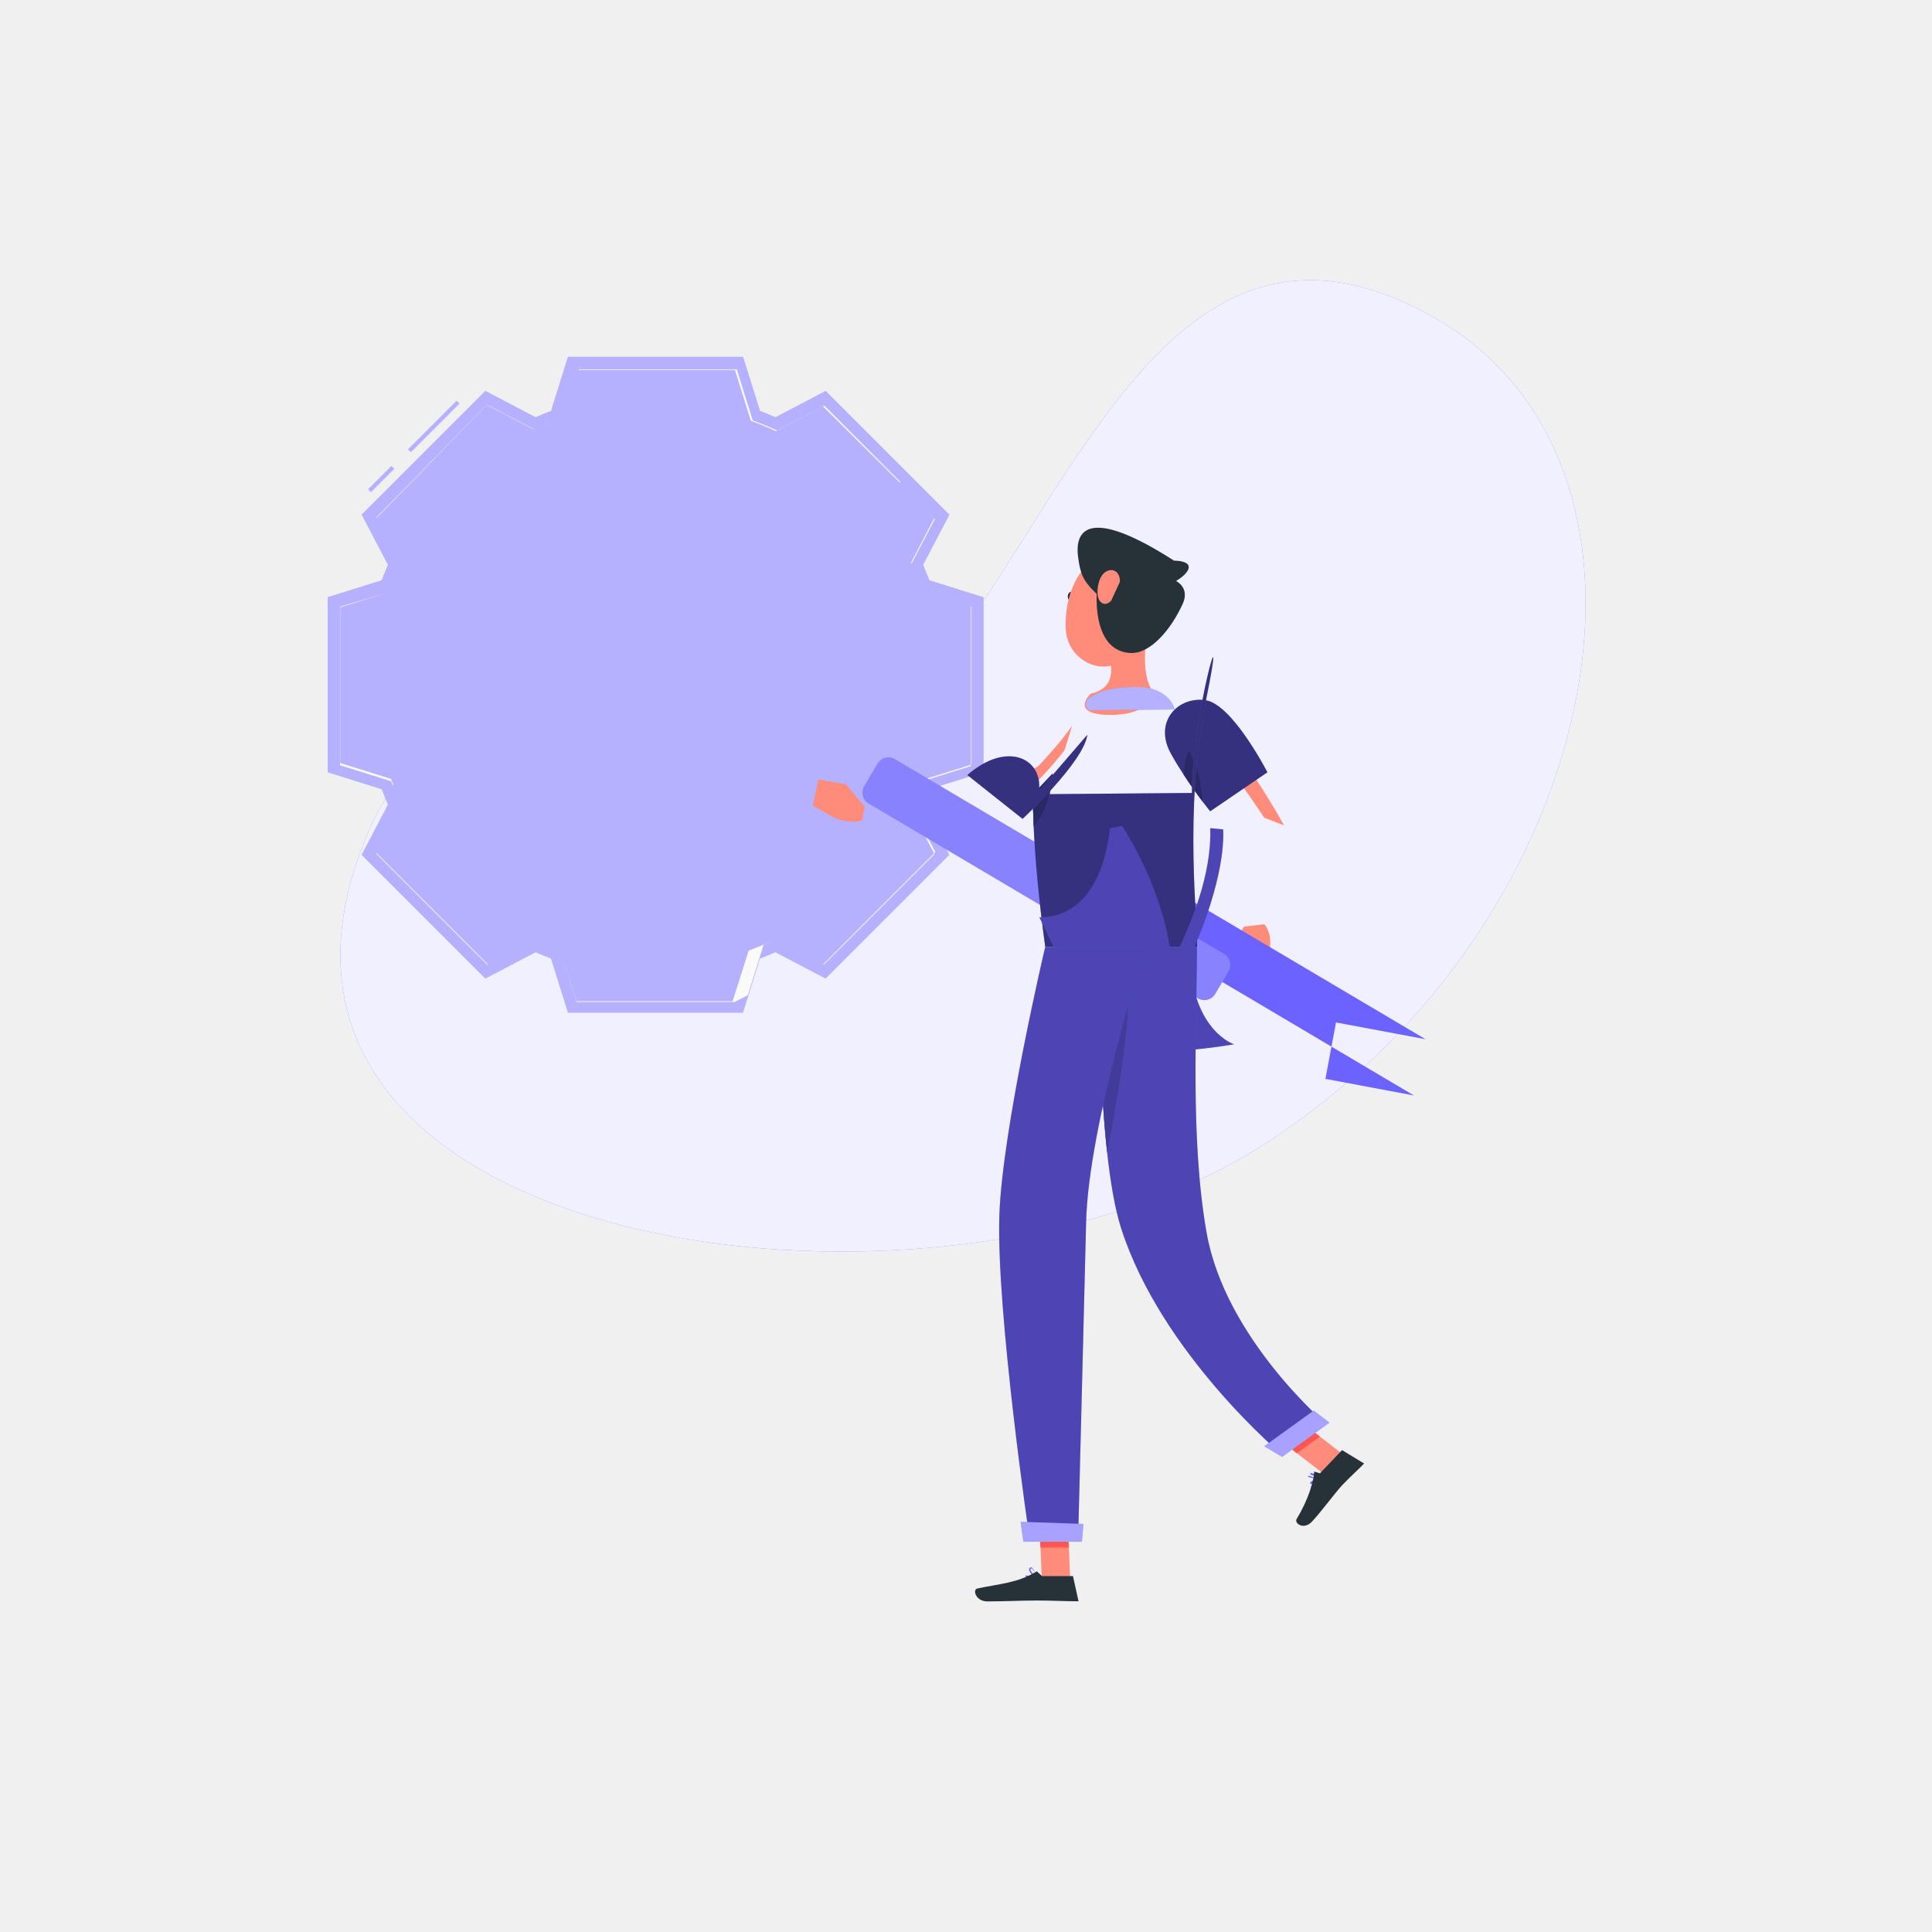
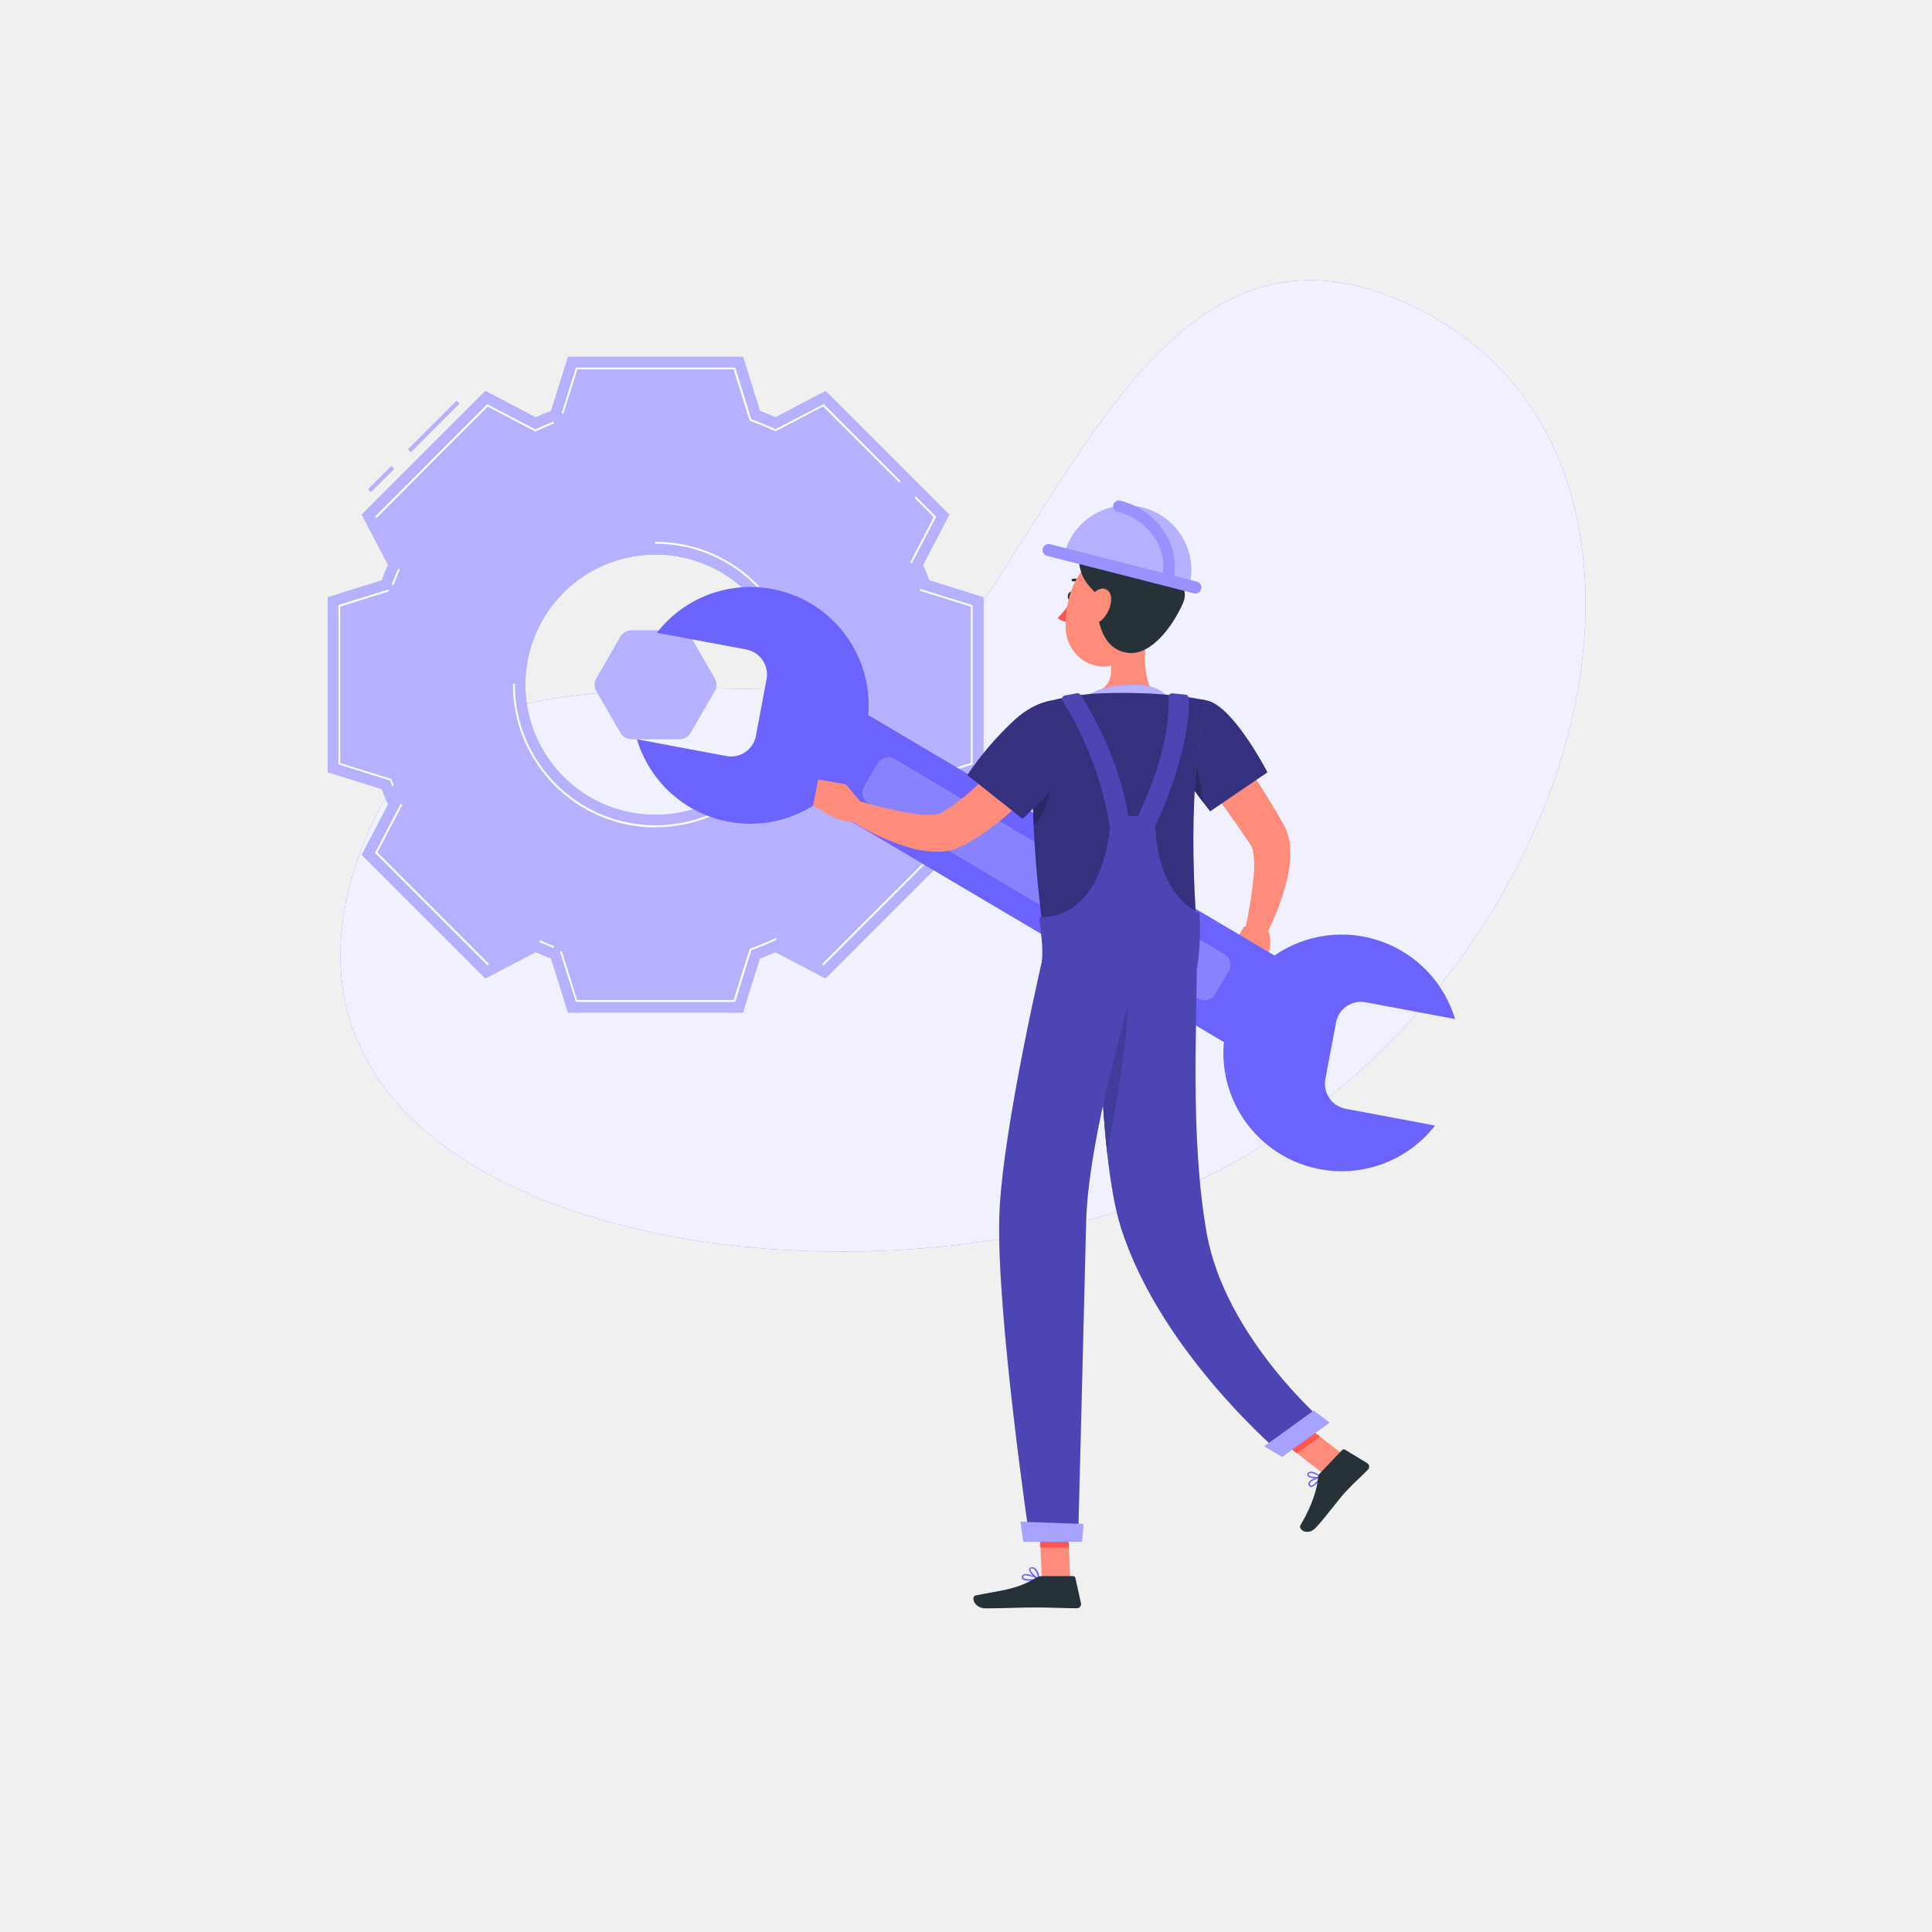
<svg xmlns="http://www.w3.org/2000/svg" viewBox="0 0 500 500">
  <path d="M253.13 157.66c-30 44.81-129.45-8.29-157.75 57.53-46.82 108.89 144.17 135.09 229.13 82.61 90-55.58 115.92-177.78 45.42-216.31-58.64-32.05-84.79 28.43-116.8 76.17z" fill="#6c63ff" />
  <path d="M253.13 157.66c-30 44.81-129.45-8.29-157.75 57.53-46.82 108.89 144.17 135.09 229.13 82.61 90-55.58 115.92-177.78 45.42-216.31-58.64-32.05-84.79 28.43-116.8 76.17z" fill="#fff" opacity=".9" />
-   <path d="M175.89 163.15h-12.48l-6.24 10.81 6.24 10.8h12.48l6.24-10.8-6.24-10.81z" fill="#6c63ff" />
-   <path d="M175.89 163.15h-12.48l-6.24 10.81 6.24 10.8h12.48l6.24-10.8-6.24-10.81z" fill="#fff" opacity=".5" />
+   <path d="M175.89 163.15h-12.48a3.27 3.27 0 00-2.82 1.62l-6.24 10.81a3.27 3.27 0 000 3.26l6.24 10.8a3.25 3.25 0 002.82 1.63h12.48a3.25 3.25 0 002.82-1.63l6.24-10.8a3.27 3.27 0 000-3.26l-6.24-10.81a3.27 3.27 0 00-2.82-1.62z" fill="#6c63ff" />
+   <path d="M175.89 163.15h-12.48a3.27 3.27 0 00-2.82 1.62l-6.24 10.81a3.27 3.27 0 000 3.26l6.24 10.8a3.25 3.25 0 002.82 1.63h12.48a3.25 3.25 0 002.82-1.63l6.24-10.8a3.27 3.27 0 000-3.26l-6.24-10.81a3.27 3.27 0 00-2.82-1.62z" fill="#fff" opacity=".5" />
  <path d="M96 127.33l-.71-.71 6-6 .71.71zM106.33 117l-.71-.71 12.54-12.54.71.7z" fill="#6c63ff" />
  <path d="M96 127.33l-.71-.71 6-6 .71.71zM106.33 117l-.71-.71 12.54-12.54.71.7z" fill="#fff" opacity=".5" />
-   <path d="M254.5 199.84v-45.26l-14-4.39c-.5-1.34-1.05-2.66-1.63-4l6.81-13-32-32-13 6.82c-1.31-.59-2.62-1.14-4-1.65l-4.39-14H147l-4.38 14c-1.35.51-2.66 1.06-4 1.65l-13-6.82-32 32 6.82 13c-.59 1.31-1.14 2.62-1.64 4l-14 4.39v45.26l14 4.38c.51 1.34 1.06 2.66 1.64 4l-6.82 13 32 32 13-6.82c1.3.59 2.61 1.14 4 1.65l4.38 14h45.26l4.39-14c1.34-.51 2.65-1.06 4-1.65l13 6.82 32-32-6.82-13c.58-1.3 1.14-2.62 1.64-4zm-51.17-22.64z" fill="#6c63ff" />
-   <path d="M254.5 199.84v-45.26l-14-4.39c-.5-1.34-1.05-2.66-1.63-4l6.81-13-32-32-13 6.82c-1.31-.59-2.62-1.14-4-1.65l-4.39-14H147l-4.38 14c-1.35.51-2.66 1.06-4 1.65l-13-6.82-32 32 6.82 13c-.59 1.31-1.14 2.62-1.64 4l-14 4.39v45.26l14 4.38c.51 1.34 1.06 2.66 1.64 4l-6.82 13 32 32 13-6.82c1.3.59 2.61 1.14 4 1.65l4.38 14h45.26l4.39-14c1.34-.51 2.65-1.06 4-1.65l13 6.82 32-32-6.82-13c.58-1.3 1.14-2.62 1.64-4zm-51.17-22.64z" fill="#fff" opacity=".5" />
-   <path d="M190.08 259.31h-40.85l-4-12.62 3.89 12.45h40.48l4.16-13.14 1.37-.51c1.16-.44 2.39-.95 3.78-1.57l1.33-.6-1.33.59-1.26.48-4.12 13.19zm23-9.53 28.76-28.75-6.39-12.2.6-1.33c.6-1.35 1.11-2.59 1.56-3.77l.51-1.37 13.15-4.11V157l-13-4.06 13.14 4.1v40.85l-13.17 4.1-.47 1.26c-.45 1.19-1 2.43-1.58 3.8l-.54 1.22 6.41 12.25-28.88 28.89zm-86.87.0-28.88-28.89 6.47-12.36-6.38 12.2 28.75 28.75zm17-4.49h-.09c-1-.39-2.09-.85-3.3-1.39 1.2.53 2.27 1 3.28 1.37zm26.46-31.14zm-68-10.73-.47-1.25-13.21-4.13v-40.85l12.63-3.94L88.05 157v40.48l13.15 4.11.52 1.37zm0-52h-.09c.48-1.28 1-2.5 1.55-3.74-.56 1.22-1.06 2.44-1.54 3.71zm134.19-5.71h-.12l6-11.55-4.8-4.82 5 5-6.13 11.71zM97.33 134 126 104.71l12.25 6.41 1.22-.54c1.18-.53 2.26-1 3.3-1.39-1 .41-2.1.86-3.27 1.38l-1.33.6-12.2-6.39L97.51 134zm135.52-9.12L213 105.19l-12.2 6.39-1.33-.6c-1.37-.61-2.61-1.12-3.78-1.57l-1.37-.51-4.11-13.14h-40.44l-3.54 11.31 3.6-11.48h40.85l4.12 13.2 1.26.48c1.18.44 2.42 1 3.8 1.58l1.22.54 12.27-6.41 19.71 19.8z" fill="#fafafa" />
+   <path d="M254.5 199.84v-45.26l-14-4.39c-.5-1.34-1.05-2.66-1.63-4l6.81-13-32-32-13 6.82c-1.31-.59-2.62-1.14-4-1.65l-4.39-14H147l-4.38 14c-1.35.51-2.66 1.06-4 1.65l-13-6.82-32 32 6.82 13c-.59 1.31-1.14 2.62-1.64 4l-14 4.39v45.26l14 4.38c.51 1.34 1.06 2.66 1.64 4l-6.82 13 32 32 13-6.82c1.3.59 2.61 1.14 4 1.65l4.38 14h45.26l4.39-14c1.34-.51 2.65-1.06 4-1.65l13 6.82 32-32-6.82-13c.58-1.3 1.14-2.62 1.64-4zm-51.17-22.64a33.68 33.68 0 11-33.68-33.68 33.69 33.69 0 0133.68 33.68z" fill="#6c63ff" />
+   <path d="M254.5 199.84v-45.26l-14-4.39c-.5-1.34-1.05-2.66-1.63-4l6.81-13-32-32-13 6.82c-1.31-.59-2.62-1.14-4-1.65l-4.39-14H147l-4.38 14c-1.35.51-2.66 1.06-4 1.65l-13-6.82-32 32 6.82 13c-.59 1.31-1.14 2.62-1.64 4l-14 4.39v45.26l14 4.38c.51 1.34 1.06 2.66 1.64 4l-6.82 13 32 32 13-6.82c1.3.59 2.61 1.14 4 1.65l4.38 14h45.26l4.39-14c1.34-.51 2.65-1.06 4-1.65l13 6.82 32-32-6.82-13c.58-1.3 1.14-2.62 1.64-4zm-51.17-22.64a33.68 33.68 0 11-33.68-33.68 33.69 33.69 0 0133.68 33.68z" fill="#fff" opacity=".5" />
+   <path d="M190.08 259.31h-40.85a.25.25 0 01-.24-.18l-4-12.62a.25.25 0 01.48-.15l3.89 12.45h40.48l4.16-13.14a.26.26 0 01.15-.16l1.37-.51c1.16-.44 2.39-.95 3.78-1.57l1.33-.6a.25.25 0 01.2.46l-1.33.59a64.63 64.63 0 01-3.8 1.58l-1.26.48-4.12 13.19a.26.26 0 01-.24.18zm23-9.53a.29.29 0 01-.18-.07.25.25 0 010-.36l28.76-28.75-6.39-12.2a.24.24 0 010-.22l.6-1.33c.6-1.35 1.11-2.59 1.56-3.77l.51-1.37a.26.26 0 01.16-.15l13.15-4.11V157l-13-4.06a.25.25 0 11.15-.47l13.14 4.1a.26.26 0 01.17.24v40.85a.25.25 0 01-.17.24l-13.17 4.1-.47 1.26c-.45 1.19-1 2.43-1.58 3.8l-.54 1.22 6.41 12.25a.24.24 0 010 .29l-28.88 28.89a.31.31 0 01-.22.07zm-86.87 0a.29.29 0 01-.18-.07l-28.88-28.89a.26.26 0 010-.29l6.47-12.36a.26.26 0 01.34-.11.25.25 0 01.1.34l-6.38 12.2 28.75 28.75a.25.25 0 010 .36.28.28 0 01-.21.07zm17-4.49h-.09c-1-.39-2.09-.85-3.3-1.39a.25.25 0 11.2-.45c1.2.53 2.27 1 3.28 1.37a.25.25 0 01.14.33.24.24 0 01-.25.14zm26.46-31.14a37 37 0 01-36.93-37 .25.25 0 01.5 0 36.43 36.43 0 1036.43-36.43.25.25 0 010-.5 36.94 36.94 0 010 73.88zm-68-10.73a.27.27 0 01-.24-.17l-.47-1.25-13.21-4.13a.25.25 0 01-.17-.24v-40.85a.26.26 0 01.17-.24l12.63-3.94a.26.26 0 01.32.16.27.27 0 01-.17.32L88.05 157v40.48l13.15 4.11a.23.23 0 01.15.15l.52 1.37a.25.25 0 01-.14.32zm0-52h-.09a.26.26 0 01-.14-.33c.48-1.28 1-2.5 1.55-3.74a.25.25 0 01.33-.12.25.25 0 01.13.33c-.56 1.22-1.06 2.44-1.54 3.71a.26.26 0 01-.26.18zm134.19-5.71h-.12a.25.25 0 01-.1-.34l6-11.55-4.8-4.82a.25.25 0 11.35-.35l5 5a.24.24 0 010 .29l-6.13 11.71a.25.25 0 01-.22.09zM97.33 134a.26.26 0 01-.18-.07.26.26 0 010-.35L126 104.71a.23.23 0 01.29 0l12.25 6.41 1.22-.54c1.18-.53 2.26-1 3.3-1.39a.25.25 0 01.33.14.25.25 0 01-.15.32c-1 .41-2.1.86-3.27 1.38l-1.33.6a.28.28 0 01-.22 0l-12.2-6.39L97.51 134a.24.24 0 01-.18 0zm135.52-9.12a.26.26 0 01-.18-.07L213 105.19l-12.2 6.39a.22.22 0 01-.21 0l-1.33-.6c-1.37-.61-2.61-1.12-3.78-1.57l-1.37-.51a.26.26 0 01-.15-.16l-4.11-13.14h-40.44l-3.54 11.31a.24.24 0 01-.31.16.25.25 0 01-.16-.31l3.6-11.48a.25.25 0 01.24-.17h40.85a.26.26 0 01.24.17l4.12 13.2 1.26.48c1.18.44 2.42 1 3.8 1.58l1.22.54 12.27-6.41a.24.24 0 01.29 0l19.71 19.8a.25.25 0 010 .36.26.26 0 01-.15.07z" fill="#fafafa" />
  <g>
-     <path d="M313.34 185.39c3.13 4 6.06 8 8.92 12.13s5.58 8.35 8.15 12.75c.65 1.09 1.27 2.23 1.9 3.35l-5.15-2c-.66-1-1.3-2-2-3-2.71-4-5.58-7.91-8.47-11.84l-8.69-11.78z" fill="#ff8b7b" />
+     <path d="M313.34 185.39c3.13 4 6.06 8 8.92 12.13s5.58 8.35 8.15 12.75c.65 1.09 1.27 2.23 1.9 3.35a13.49 13.49 0 011.57 5.49 28.65 28.65 0 01-.84 8.67 61.61 61.61 0 01-5.62 14.61l-5.15-2a115.55 115.55 0 002.21-14 23.47 23.47 0 00-.2-6.1 3.71 3.71 0 00-.61-1.56c-.66-1-1.3-2-2-3-2.71-4-5.58-7.91-8.47-11.84l-8.69-11.78z" fill="#ff8b7b" />
    <path d="M321.91 239.81l-2.66 4.76 9.28 1.37s1-4-1.33-6.76z" fill="#ff8b7b" />
    <path fill="#ff8b7b" d="M317.85 250.9l7.73.78 2.95-5.74-9.28-1.37-1.4 6.33z" />
-     <path d="M343 279.3l2.76-14.69 23.17 4.34-105.12-62.22 23.17 4.34-2.76 14.7-23.17-4.35 104.91 62.1-23.17-4.35z" fill="#6c63ff" />
+     <path d="M343 279.3l2.76-14.69a6.55 6.55 0 017.63-5.23l23.17 4.34a30.62 30.62 0 00-46.73-16.44l-105.12-62.22a30.62 30.62 0 00-54.71-21.3l23.17 4.34a6.57 6.57 0 015.22 7.64l-2.76 14.7a6.56 6.56 0 01-7.63 5.23l-23.17-4.35a30.62 30.62 0 0047 16.27l104.91 62.1a30.62 30.62 0 0054.66 21.6l-23.17-4.35a6.57 6.57 0 01-5.23-7.64z" fill="#6c63ff" />
    <rect x="218.02" y="220.75" width="105.56" height="13.34" rx="3.26" transform="rotate(30.62 270.804 227.431)" fill="#6c63ff" />
    <rect x="218.02" y="220.75" width="105.56" height="13.34" rx="3.26" transform="rotate(30.62 270.804 227.431)" fill="#fff" opacity=".2" />
    <path d="M277.74 154.31c-.1.59-.48 1-.86 1s-.62-.59-.53-1.17.48-1 .86-.95.62.54.53 1.12z" fill="#263238" />
-     <path d="M277.31 155.33z" fill="#ff5652" />
-     <path d="M280.37 151.4z" fill="#263238" />
-     <path d="M297.27 160.76c-1 5.38-2.1 15.23 1.66 18.81.0.0-1.47 5.45-11.46 5.45-11 0-5.25-5.45-5.25-5.45 6-1.43 5.84-5.88 4.8-10z" fill="#ff8b7b" />
-     <path d="M304 183.61c-.84-3.19-4.37-5.68-8.95-5.81-4.83-.12-10.28.46-13.5 3.12-1.42 1.17.15 2.88.15 2.88z" fill="#6c63ff" />
-     <path d="M304 183.61c-.84-3.19-4.37-5.68-8.95-5.81-4.83-.12-10.28.46-13.5 3.12-1.42 1.17.15 2.88.15 2.88z" fill="#fff" opacity=".5" />
-     <path d="M339.31 384.83h-.07c.56-.95 3-1.45 3.07-1.47-.37.63-1.74 2.46-2.67 2.46zm2.15-2.29c-.8.21-2.1.64-2.43 1.21.09.31.25.33.29.34.45.06 1.51-1.02 2.14-1.94z" fill="#6c63ff" />
-     <path d="M340.64 382.58c-.91.0-1.93-.17-2.24-.61 1.1-.12 2.75 1.21 2.82 1.27zm-1.34-1.37h-.13c-.14.18-.08.27-.05.3.28.41 1.81.57 2.74.42zM266.68 409.11c-.94.0-1.85-.13-2.16-.55 1.22-.33 3.79 1.13 3.9 1.2zm-1.17-1.42c-.13.22-.08.33.0.39.34.47 2.2.48 3.57.29z" fill="#6c63ff" />
-     <path d="M268.9 408.91h-.07c-.89-.4-2.65-2-2.51-2.82.0-.2.17-.44.65-.49.94.77 1.13 2.75 1.14 2.83zm-1.79-3H267c-.31.0-.33.15-.34.19-.08.5 1.12 1.75 2 2.29z" fill="#6c63ff" />
+     <path d="M277.31 155.33a21.22 21.22 0 01-3.58 4.57 3.44 3.44 0 002.72 1z" fill="#ff5652" />
+     <path d="M280.37 151.4a.33.33 0 01-.24-.1 2.75 2.75 0 00-2.37-.83.35.35 0 01-.42-.27.34.34 0 01.27-.41 3.43 3.43 0 013 1 .37.37 0 010 .5.39.39 0 01-.24.11z" fill="#263238" />
+     <path d="M297.27 160.76c-1 5.38-2.1 15.23 1.66 18.81 0 0-1.47 5.45-11.46 5.45-11 0-5.25-5.45-5.25-5.45 6-1.43 5.84-5.88 4.8-10z" fill="#ff8b7b" />
+     <path d="M304 183.61a1.93 1.93 0 01-.27-.58c-.84-3.19-4.37-5.68-8.95-5.81-4.83-.12-10.28.46-13.5 3.12-1.42 1.17.15 2.88.15 2.88z" fill="#6c63ff" />
+     <path d="M304 183.61a1.93 1.93 0 01-.27-.58c-.84-3.19-4.37-5.68-8.95-5.81-4.83-.12-10.28.46-13.5 3.12-1.42 1.17.15 2.88.15 2.88z" fill="#fff" opacity=".5" />
+     <path d="M339.31 384.83h-.07a.71.71 0 01-.6-.57.82.82 0 01.09-.68c.56-.95 3-1.45 3.07-1.47a.18.18 0 01.18.07.19.19 0 010 .19c-.37.63-1.74 2.46-2.67 2.46zm2.15-2.29c-.8.21-2.1.64-2.43 1.21a.42.42 0 000 .39c.09.31.25.33.29.34.45.06 1.51-1.02 2.14-1.94z" fill="#6c63ff" />
+     <path d="M340.64 382.58c-.91 0-1.93-.17-2.24-.61a.58.58 0 01.06-.72 1 1 0 01.67-.38c1.1-.12 2.75 1.21 2.82 1.27a.17.17 0 01-.06.3 4.63 4.63 0 01-1.25.14zm-1.34-1.37h-.13a.57.57 0 00-.43.24c-.14.18-.08.27-.05.3.28.41 1.81.57 2.74.42a4.63 4.63 0 00-2.13-.96zM266.68 409.11c-.94 0-1.85-.13-2.16-.55a.66.66 0 010-.76.89.89 0 01.56-.41c1.22-.33 3.79 1.13 3.9 1.2a.17.17 0 01.08.18.18.18 0 01-.14.14 13.29 13.29 0 01-2.24.2zm-1.17-1.42a1.15 1.15 0 00-.33 0 .51.51 0 00-.34.24c-.13.22-.08.33 0 .39.34.47 2.2.48 3.57.29a7.87 7.87 0 00-2.9-.92z" fill="#6c63ff" />
+     <path d="M268.9 408.91h-.07c-.89-.4-2.65-2-2.51-2.82 0-.2.17-.44.65-.49a1.3 1.3 0 011 .3c.94.77 1.13 2.75 1.14 2.83a.17.17 0 01-.07.16.19.19 0 01-.14.02zm-1.79-3H267c-.31 0-.33.15-.34.19-.08.5 1.12 1.75 2 2.29a4.08 4.08 0 00-1-2.26.92.92 0 00-.55-.2z" fill="#6c63ff" />
    <path fill="#ff8b7b" d="M276.98 408.74h-7.35l-.73-17.01h7.35l.73 17.01zM348.41 377.05l-5.96 4.3-14.06-10.84 5.96-4.29 14.06 10.83z" />
-     <path d="M341.6 381.29l5.72-6 5.72 3.47c-2 2.05-3.13 2.94-5.64 5.56-1.55 1.61-5.75 7.27-7.89 9.5s-4.61.4-3.94-.7c3-4.94 4.46-9.84 4.54-12.28zM269.68 407.89h8l1.45 6.53c-2.89.0-7.07-.21-10.71-.21-4.26.0-7.93.23-12.92.23-3 0-3.85-3.05-2.59-3.33 5.75-1.25 10.44-1.39 15.41-4.45z" fill="#263238" />
+     <path d="M341.6 381.29l5.72-6a.63.63 0 01.79-.1l5.72 3.47a1.09 1.09 0 01.2 1.68c-2 2.05-3.13 2.94-5.64 5.56-1.55 1.61-5.75 7.27-7.89 9.5s-4.61.4-3.94-.7c3-4.94 4.46-9.84 4.54-12.28a1.81 1.81 0 01.5-1.13zM269.68 407.89h8a.64.64 0 01.63.5l1.45 6.53a1.07 1.07 0 01-1.06 1.3c-2.89 0-7.07-.21-10.71-.21-4.26 0-7.93.23-12.92.23-3 0-3.85-3.05-2.59-3.33 5.75-1.25 10.44-1.39 15.41-4.45a3.41 3.41 0 011.79-.57z" fill="#263238" />
    <path d="M303.06 195.08c1 1.85 2.13 3.64 3.22 5.31 1.88 2.89 3.7 5.39 5 7.11 1.17 1.55 1.92 2.46 1.92 2.46l14.8-10.09s-9-17.52-15.93-18.64c-7.13-1.13-13.66 5.55-9.01 13.85z" fill="#6c63ff" />
    <path d="M303.06 195.08c1 1.85 2.13 3.64 3.22 5.31 1.88 2.89 3.7 5.39 5 7.11 1.17 1.55 1.92 2.46 1.92 2.46l14.8-10.09s-9-17.52-15.93-18.64c-7.13-1.13-13.66 5.55-9.01 13.85z" opacity=".5" />
    <path d="M306.28 200.39c1.88 2.89 3.7 5.39 5 7.11-.15-3.44-.86-9-3.53-13.24-.97.96-1.36 3.44-1.47 6.13z" fill="#6c63ff" />
    <path d="M306.28 200.39c1.88 2.89 3.7 5.39 5 7.11-.15-3.44-.86-9-3.53-13.24-.97.96-1.36 3.44-1.47 6.13z" opacity=".6" />
-     <path d="M267.31 205.56c0 2.5.06 5.25.2 8.28.36 8.24 1.26 18.51 3 31.27h39.29c.27-6-3.52-35.46 2.3-63.88s-3.64 4.13-3.63 23.99z" fill="#6c63ff" />
-     <path d="M267.31 205.56c0 2.5.06 5.25.2 8.28.36 8.24 1.26 18.51 3 31.27h39.29c.27-6-3.52-35.46 2.3-63.88s-3.64 4.13-3.63 23.99z" opacity=".5" />
+     <path d="M267.31 205.56c0 2.5.06 5.25.2 8.28.36 8.24 1.26 18.51 3 31.27h39.29c.27-6-3.52-35.46 2.3-63.88a102.86 102.86 0 00-13.16-1.66 145.27 145.27 0 00-16.7 0 74.93 74.93 0 00-11.3 2s-3.64 4.13-3.63 23.99z" fill="#6c63ff" />
+     <path d="M267.31 205.56c0 2.5.06 5.25.2 8.28.36 8.24 1.26 18.51 3 31.27h39.29c.27-6-3.52-35.46 2.3-63.88a102.86 102.86 0 00-13.16-1.66 145.27 145.27 0 00-16.7 0 74.93 74.93 0 00-11.3 2s-3.64 4.13-3.63 23.99z" opacity=".5" />
    <path d="M267.31 205.56c0 2.5.06 5.25.2 8.28 4.61-4.5 4.92-13.69 4.92-13.69z" fill="#6c63ff" />
    <path d="M267.31 205.56c0 2.5.06 5.25.2 8.28 4.61-4.5 4.92-13.69 4.92-13.69z" opacity=".6" />
-     <path d="M275.5 194.15c-.83 1.08-1.66 2.1-2.51 3.11-1.69 2-3.5 3.93-5.34 5.8l-.51.24-.25.12-.31.13-.73.19-.7.12 2.37-5 .22-.06.16-.07c.13.0.16-.1.24-.13l.6-.35c1.63-1.71 3.2-3.5 4.73-5.28.76-.9 1.5-1.8 2.19-2.71s1.4-1.84 1.81-2.48z" fill="#ff8b7b" />
+     <path d="M275.5 194.15a35 35 0 01-2.5 3.64c-.83 1.08-1.66 2.1-2.51 3.11-1.69 2-3.5 3.93-5.34 5.8a74.19 74.19 0 01-12.45 10.16 40.75 40.75 0 01-3.75 2.08l-.51.24-.25.12-.31.13a11.41 11.41 0 01-1.52.52l-.73.19-.7.12a11.14 11.14 0 01-1.35.15 26.08 26.08 0 01-8.88-1.25 58.53 58.53 0 01-14.35-6.71l2.37-5a106.47 106.47 0 0013.87 3.16 19.68 19.68 0 006 .08 2.78 2.78 0 00.5-.13l.22-.06.16-.07c.13 0 .16-.1.24-.13l.6-.35a29.76 29.76 0 002.67-1.75 76.29 76.29 0 0010.25-9.28c1.63-1.71 3.2-3.5 4.73-5.28.76-.9 1.5-1.8 2.19-2.71s1.4-1.84 1.81-2.48z" fill="#ff8b7b" />
    <path d="M223.8 208.8l-4.88-5.8-3.32 8.48s4.21 2 7.49.84zM211.76 201.73l-1.36 6.77 5.2 2.97 3.32-8.48-7.16-1.26z" fill="#ff8b7b" />
-     <path d="M281.39 190.17c-.87 7-16.75 21.75-16.75 21.75l-14.3-11.34c10.36-8.98 19.58-4.24 18.53 4.12z" fill="#6c63ff" />
-     <path d="M281.39 190.17c-.87 7-16.75 21.75-16.75 21.75l-14.3-11.34c10.36-8.98 19.58-4.24 18.53 4.12z" opacity=".5" />
-     <path d="M269 237.42c14.27.0 17.53-16.14 18.28-23.07l3.13-.58c8.59 13.75 11.4 25.41 12.31 31.41h2.56c2.62-5.7 8.39-18.69 7.92-30.86l3.36.33c.49 11.73-6.14 28-8.69 33.17.87 19.14 11.52 22.45 11.52 22.45-22.55 3.66-33.79 1.43-40.22-1.23.5-4.81-.4-8.18-.61-11.84z" fill="#6c63ff" />
-     <path d="M269 237.42c14.27.0 17.53-16.14 18.28-23.07l3.13-.58c8.59 13.75 11.4 25.41 12.31 31.41h2.56c2.62-5.7 8.39-18.69 7.92-30.86l3.36.33c.49 11.73-6.14 28-8.69 33.17.87 19.14 11.52 22.45 11.52 22.45-22.55 3.66-33.79 1.43-40.22-1.23.5-4.81-.4-8.18-.61-11.84z" opacity=".3" />
+     <path d="M281.39 190.17c-.87 7-16.75 21.75-16.75 21.75l-14.3-11.34a82.57 82.57 0 0112.52-14.53c10.36-8.98 19.58-4.24 18.53 4.12z" fill="#6c63ff" />
+     <path d="M281.39 190.17c-.87 7-16.75 21.75-16.75 21.75l-14.3-11.34a82.57 82.57 0 0112.52-14.53c10.36-8.98 19.58-4.24 18.53 4.12z" opacity=".5" />
+     <path d="M269 237.42c14.27 0 17.53-16.14 18.28-23.07a87.14 87.14 0 00-12.27-33 .89.89 0 01.59-1.35l3.13-.58a.93.93 0 01.93.41c8.59 13.75 11.4 25.41 12.31 31.41h2.56c2.62-5.7 8.39-18.69 7.92-30.86a.88.88 0 011-.93l3.36.33a.88.88 0 01.82.84c.49 11.73-6.14 28-8.69 33.17.87 19.14 11.52 22.45 11.52 22.45a72 72 0 01-.63 14.25c-22.55 3.66-33.79 1.43-40.22-1.23.5-4.81-.4-8.18-.61-11.84z" fill="#6c63ff" />
+     <path d="M269 237.42c14.27 0 17.53-16.14 18.28-23.07a87.14 87.14 0 00-12.27-33 .89.89 0 01.59-1.35l3.13-.58a.93.93 0 01.93.41c8.59 13.75 11.4 25.41 12.31 31.41h2.56c2.62-5.7 8.39-18.69 7.92-30.86a.88.88 0 011-.93l3.36.33a.88.88 0 01.82.84c.49 11.73-6.14 28-8.69 33.17.87 19.14 11.52 22.45 11.52 22.45a72 72 0 01-.63 14.25c-22.55 3.66-33.79 1.43-40.22-1.23.5-4.81-.4-8.18-.61-11.84z" opacity=".3" />
    <path fill="#ff5652" d="M268.9 391.73l.38 8.77h7.35l-.38-8.77h-7.35zM334.36 366.22l-5.96 4.3 7.25 5.58 5.96-4.3-7.25-5.58z" />
-     <path d="M297.46 156.13c-1.57 7.12-2.13 11.37-6.34 14.49-6.33 4.7-14.69.0-15.28-7.43-.53-6.7 2.12-17.22 9.61-19z" fill="#ff8b7b" />
-     <path d="M303.81 145.08c6.25.17 3.68 3.46.55 5.27.0.0 3.61 1.73 1.75 5.86-2.82 6.27-8.22 13.16-13.73 12.78-6.86-.47-8.81-7.93-8.56-15.29-3.62-3.41-4.23-5.29-4.79-9.39-1.13-8.13 3.97-12.6 24.78.77z" fill="#263238" />
-     <path d="M295.76 131.38l-32.29-8.24z" fill="#6c63ff" />
-     <path d="M295.76 131.38l-32.29-8.24z" fill="#fff" opacity=".5" />
-     <path d="M302.14 151.67z" fill="#6c63ff" />
-     <path d="M302.14 151.67z" fill="#fff" opacity=".3" />
-     <path d="M271 143.84l38 9.7-38-9.7z" fill="#6c63ff" />
-     <path d="M271 143.84l38 9.7-38-9.7z" fill="#fff" opacity=".3" />
-     <path d="M287.57 155.46c-1.66 1.71-3.3.56-3.51-1.6-.19-1.94.45-5.17 2.44-6.07s3.5.7 3.29 2.87z" fill="#ff8b7b" />
+     <path d="M297.46 156.13c-1.57 7.12-2.13 11.37-6.34 14.49-6.33 4.7-14.69 0-15.28-7.43-.53-6.7 2.12-17.22 9.61-19a10 10 0 0112.01 11.94z" fill="#ff8b7b" />
+     <path d="M303.81 145.08c6.25.17 3.68 3.46.55 5.27 0 0 3.61 1.73 1.75 5.86-2.82 6.27-8.22 13.16-13.73 12.78-6.86-.47-8.81-7.93-8.56-15.29-3.62-3.41-4.23-5.29-4.79-9.39-1.13-8.13 3.97-12.6 24.78.77z" fill="#263238" />
+     <path d="M295.76 131.38a16.66 16.66 0 0112 20.27l-32.29-8.24a16.67 16.67 0 0120.29-12.03z" fill="#6c63ff" />
+     <path d="M295.76 131.38a16.66 16.66 0 0112 20.27l-32.29-8.24a16.67 16.67 0 0120.29-12.03z" fill="#fff" opacity=".5" />
+     <path d="M302.14 151.67a1.44 1.44 0 01-1.41-1.82 13.34 13.34 0 00-1.91-10.69 16.14 16.14 0 00-9.63-6.75 1.46 1.46 0 01.72-2.83 19.05 19.05 0 0111.35 8 16.24 16.24 0 012.3 13 1.46 1.46 0 01-1.42 1.09z" fill="#6c63ff" />
+     <path d="M302.14 151.67a1.44 1.44 0 01-1.41-1.82 13.34 13.34 0 00-1.91-10.69 16.14 16.14 0 00-9.63-6.75 1.46 1.46 0 01.72-2.83 19.05 19.05 0 0111.35 8 16.24 16.24 0 012.3 13 1.46 1.46 0 01-1.42 1.09z" fill="#fff" opacity=".3" />
+     <path d="M271 143.84l38 9.7a1.54 1.54 0 001.87-1.11 1.55 1.55 0 00-1.11-1.88l-38-9.7a1.55 1.55 0 00-1.88 1.12 1.54 1.54 0 001.12 1.87z" fill="#6c63ff" />
+     <path d="M271 143.84l38 9.7a1.54 1.54 0 001.87-1.11 1.55 1.55 0 00-1.11-1.88l-38-9.7a1.55 1.55 0 00-1.88 1.12 1.54 1.54 0 001.12 1.87z" fill="#fff" opacity=".3" />
+     <path d="M287.57 155.46a8.16 8.16 0 01-2.22 4.8c-1.66 1.71-3.3.56-3.51-1.6-.19-1.94.45-5.17 2.44-6.07s3.5.7 3.29 2.87z" fill="#ff8b7b" />
    <path d="M284.43 245.11s-.85 52.28 5.72 72.78c10.41 32.47 41.85 58.77 41.85 58.77l11.24-8.11s-26.18-22.22-30.98-49.55c-4.31-24.57-2.48-53.8-2.48-73.87z" fill="#6c63ff" />
    <path d="M284.43 245.11s-.85 52.28 5.72 72.78c10.41 32.47 41.85 58.77 41.85 58.77l11.24-8.11s-26.18-22.22-30.98-49.55c-4.31-24.57-2.48-53.8-2.48-73.87z" opacity=".3" />
    <path d="M291.76 254.09c1.39 9.42-3.52 35.65-5.22 44.24-1.78-16.06-2.11-35.11-2.14-45.51 3.6-2.44 6.72-3.07 7.36 1.27z" fill="#6c63ff" />
    <path d="M291.76 254.09c1.39 9.42-3.52 35.65-5.22 44.24-1.78-16.06-2.11-35.11-2.14-45.51 3.6-2.44 6.72-3.07 7.36 1.27z" opacity=".4" />
-     <path d="M327.19 374.29c-.05.0 4.62 2.75 4.62 2.75l12.27-8.86-4.08-3.13z" fill="#6c63ff" />
-     <path d="M327.19 374.29c-.05.0 4.62 2.75 4.62 2.75l12.27-8.86-4.08-3.13z" fill="#fff" opacity=".4" />
+     <path d="M327.19 374.29c-.05 0 4.62 2.75 4.62 2.75l12.27-8.86-4.08-3.13z" fill="#6c63ff" />
+     <path d="M327.19 374.29c-.05 0 4.62 2.75 4.62 2.75l12.27-8.86-4.08-3.13z" fill="#fff" opacity=".4" />
    <path d="M270.49 245.11s-11.07 46.9-11.85 69.3c-.87 25.13 7.9 84.39 7.9 84.39H279s1.54-59.72 2.09-82.61c.6-24.95 15.25-71.08 15.25-71.08z" fill="#6c63ff" />
    <path d="M270.49 245.11s-11.07 46.9-11.85 69.3c-.87 25.13 7.9 84.39 7.9 84.39H279s1.54-59.72 2.09-82.61c.6-24.95 15.25-71.08 15.25-71.08z" opacity=".3" />
-     <path d="M264.14 393.84c-.05.0.71 5.17.71 5.17H280l.41-4.61z" fill="#6c63ff" />
-     <path d="M264.14 393.84c-.05.0.71 5.17.71 5.17H280l.41-4.61z" fill="#fff" opacity=".4" />
+     <path d="M264.14 393.84c-.05 0 .71 5.17.71 5.17H280l.41-4.61z" fill="#6c63ff" />
+     <path d="M264.14 393.84c-.05 0 .71 5.17.71 5.17H280l.41-4.61z" fill="#fff" opacity=".4" />
  </g>
</svg>
